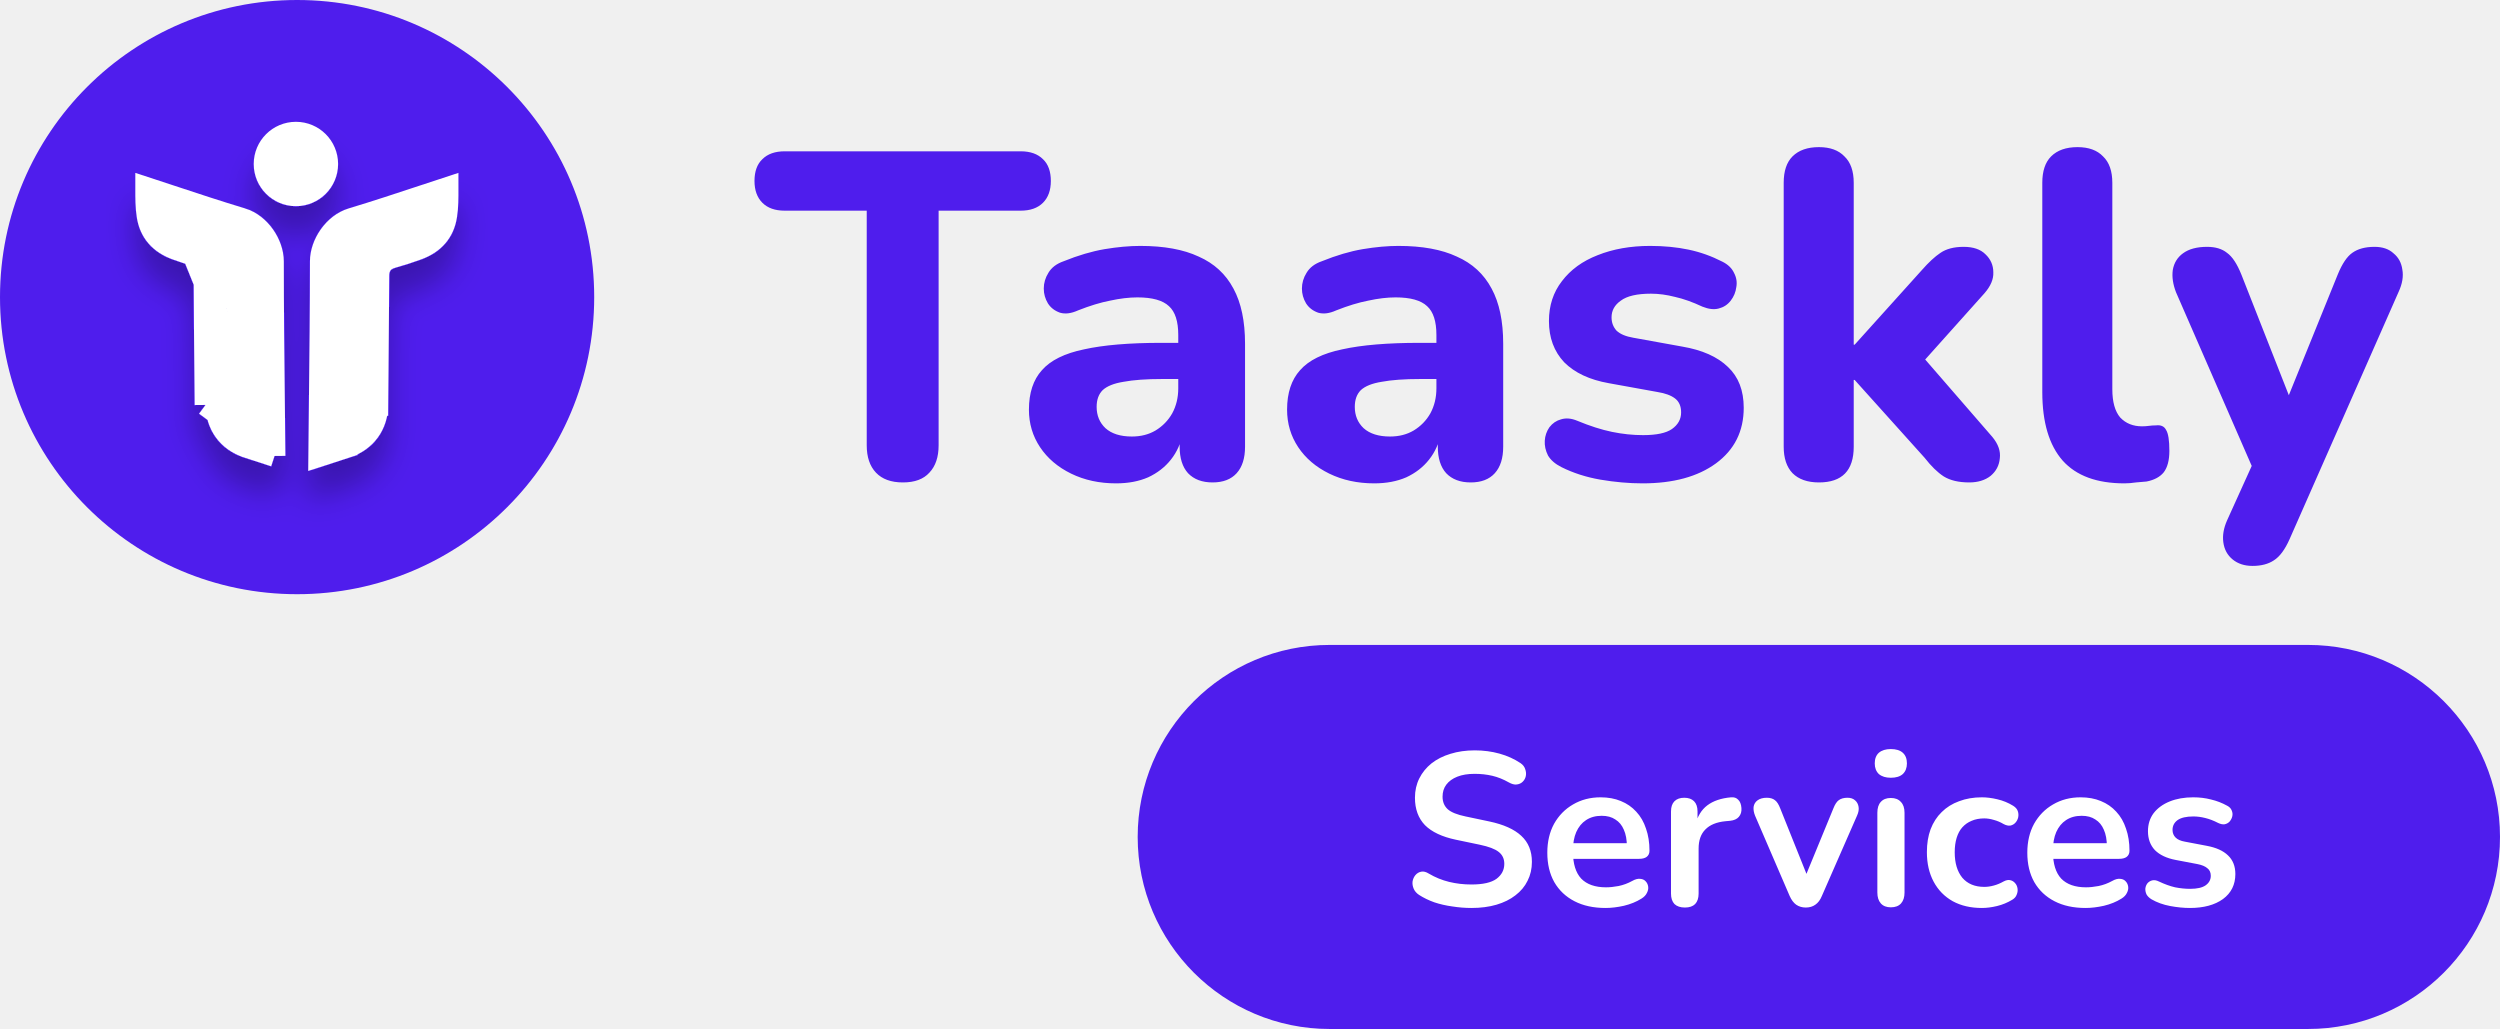
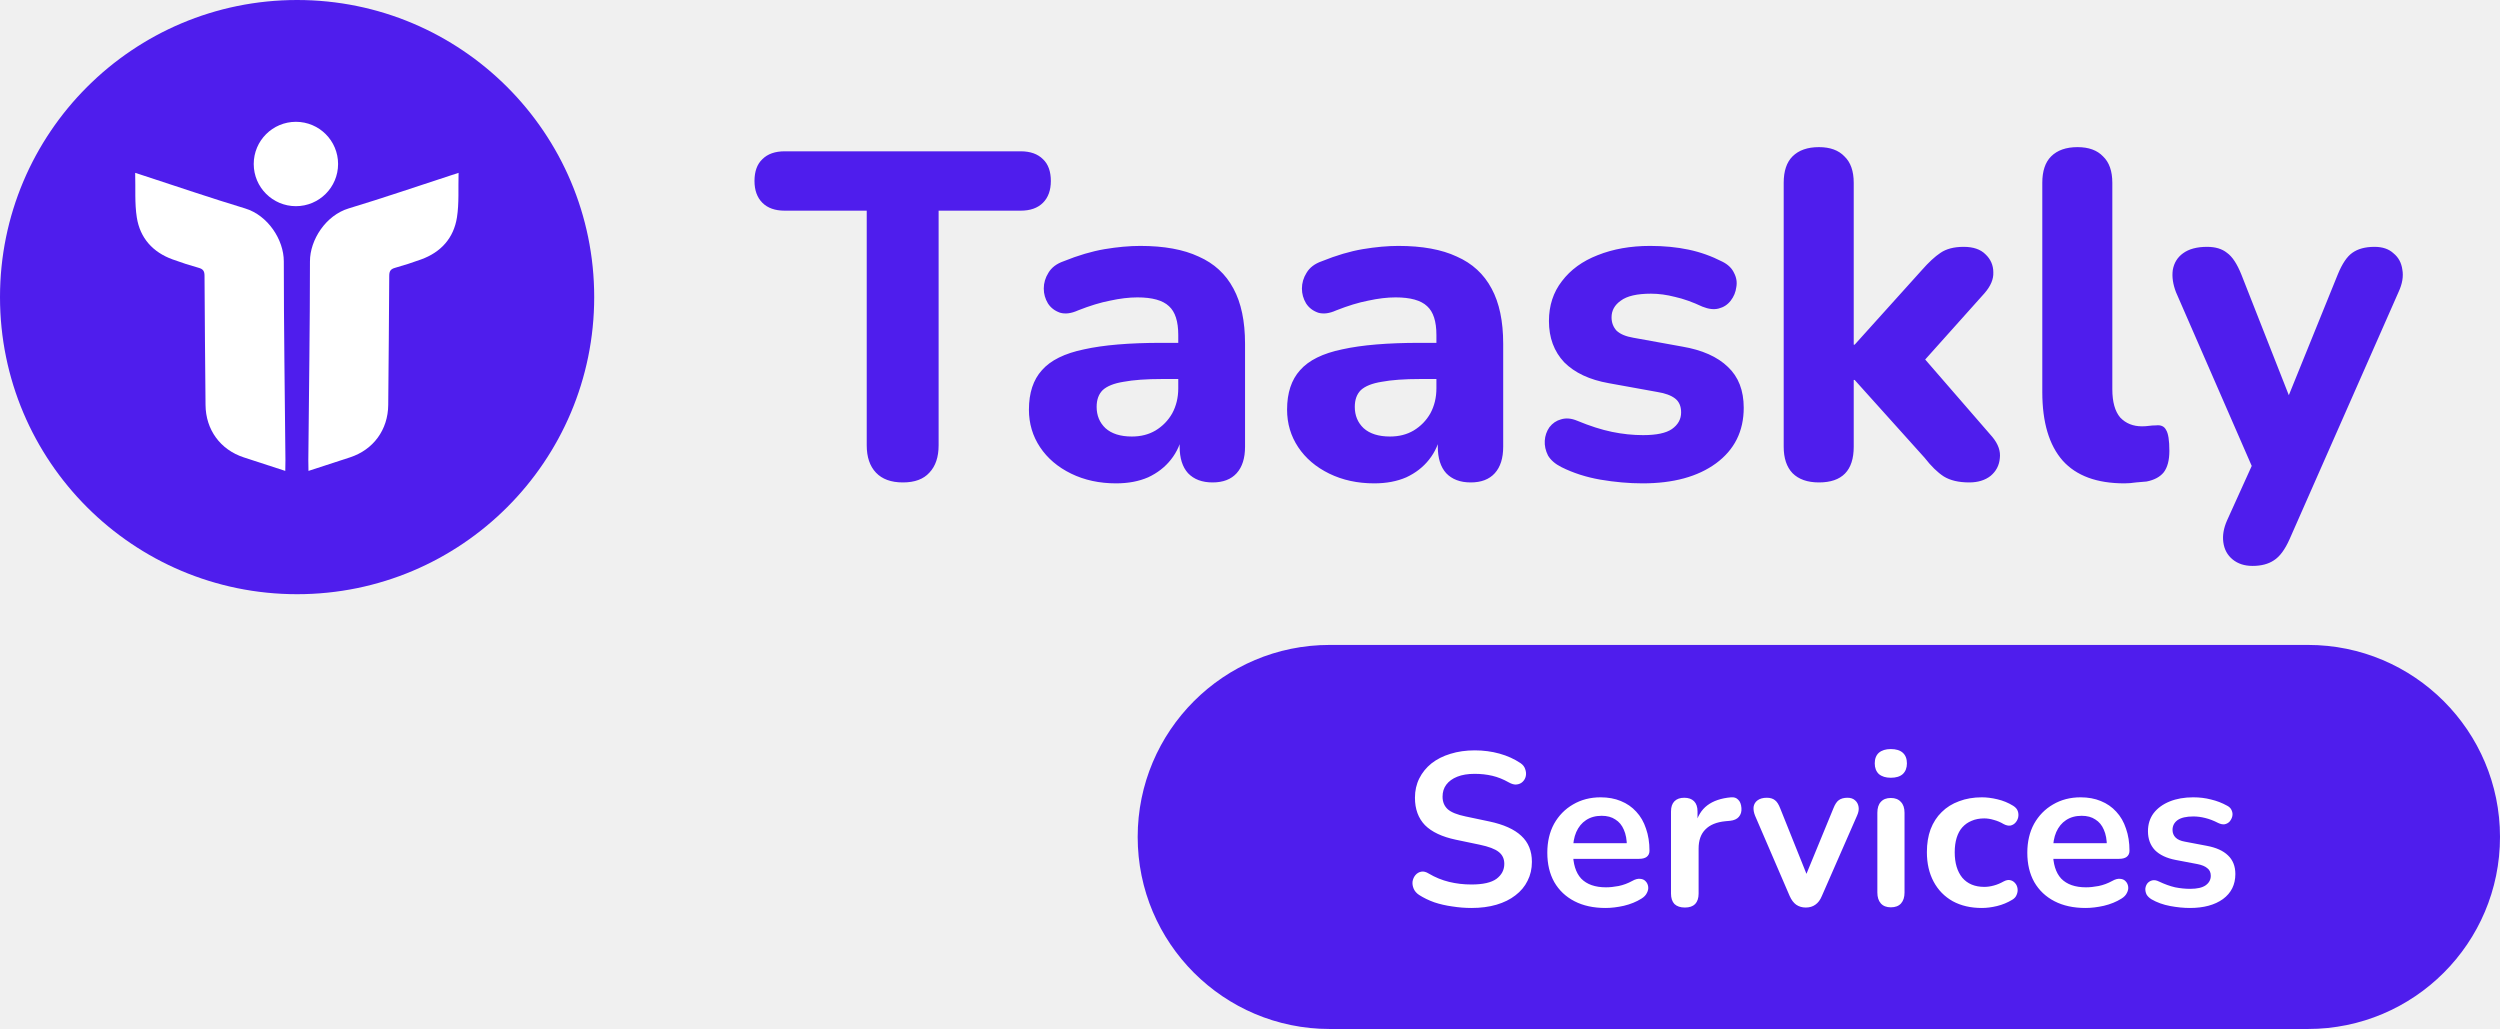
<svg xmlns="http://www.w3.org/2000/svg" width="345" height="142" viewBox="0 0 345 142" fill="none">
  <rect width="82" height="82" rx="41" fill="#4F1DED" />
-   <g filter="url(#filter0_d_369_400)">
-     <path d="M37.885 62.924C37.862 60.466 37.835 58.006 37.808 55.545C37.737 49.056 37.666 42.558 37.665 36.064V36.063C37.665 33.69 35.849 30.941 33.391 30.199L33.39 30.199C30.032 29.184 26.689 28.078 23.368 26.979C22.301 26.626 21.236 26.274 20.174 25.926C20.174 25.953 20.174 25.979 20.174 26.006C20.172 27.361 20.169 28.543 20.36 29.764L20.36 29.765C20.713 32.025 22.055 33.566 24.335 34.391L24.335 34.391C25.487 34.808 26.643 35.188 27.805 35.51L27.805 35.51C28.24 35.631 28.823 35.863 29.243 36.422C29.658 36.975 29.723 37.596 29.724 38.041M37.885 62.924L27.404 36.955C28.017 37.126 28.222 37.4 28.224 38.047C28.242 42.441 28.282 46.836 28.323 51.23C28.337 52.782 28.351 54.332 28.364 55.883M37.885 62.924C37.82 62.903 37.755 62.882 37.69 62.861C36.477 62.467 35.292 62.081 34.106 61.693L34.105 61.692C31.482 60.833 29.888 58.647 29.864 55.87M37.885 62.924L28.364 55.883M29.724 38.041L28.225 38.047L29.724 38.041C29.724 38.041 29.724 38.041 29.724 38.041ZM29.724 38.041C29.742 42.432 29.782 46.82 29.823 51.214C29.837 52.765 29.851 54.318 29.864 55.87M29.864 55.87L28.364 55.883M29.864 55.87C29.864 55.87 29.864 55.871 29.864 55.871L28.364 55.883" fill="white" stroke="white" stroke-width="3" />
-     <path d="M52.075 55.871C52.088 54.318 52.102 52.765 52.116 51.214C52.156 46.82 52.196 42.431 52.215 38.041C52.216 37.595 52.281 36.975 52.696 36.422C53.115 35.863 53.698 35.631 54.133 35.51L54.134 35.51C55.295 35.188 56.452 34.808 57.603 34.391L57.603 34.391C59.883 33.566 61.226 32.025 61.578 29.765L61.578 29.764C61.77 28.543 61.767 27.361 61.764 26.006C61.764 25.979 61.764 25.953 61.764 25.926C60.704 26.274 59.641 26.626 58.576 26.978C55.254 28.077 51.909 29.184 48.548 30.199L48.548 30.199C46.09 30.941 44.274 33.69 44.274 36.063V36.064C44.272 42.558 44.202 49.056 44.131 55.545C44.104 58.006 44.077 60.466 44.054 62.924C44.119 62.903 44.184 62.882 44.249 62.861C45.462 62.467 46.647 62.081 47.833 61.693L47.833 61.692C50.457 60.833 52.051 58.647 52.075 55.871ZM52.075 55.871C52.075 55.871 52.075 55.87 52.075 55.87L53.575 55.883L52.075 55.871Z" fill="white" stroke="white" stroke-width="3" />
-     <path d="M45.156 22.631C45.156 25.017 43.222 26.952 40.836 26.952C38.449 26.952 36.514 25.017 36.514 22.631C36.514 20.244 38.449 18.31 40.836 18.31C43.222 18.31 45.156 20.244 45.156 22.631Z" fill="white" stroke="white" stroke-width="3" />
-   </g>
+   <path d="M18.655 23.852C18.717 26.02 18.573 28.043 18.878 29.996C19.324 32.849 21.081 34.809 23.825 35.801C25.003 36.228 26.197 36.62 27.404 36.955C28.017 37.126 28.222 37.4 28.224 38.047C28.249 43.992 28.314 49.938 28.364 55.883C28.393 59.299 30.399 62.057 33.639 63.118C35.513 63.732 37.39 64.34 39.369 64.985C39.377 64.439 39.395 63.971 39.39 63.502C39.307 54.356 39.167 45.21 39.165 36.063C39.165 33.091 36.973 29.714 33.824 28.763C29.073 27.327 24.371 25.714 19.649 24.176C19.378 24.088 19.107 24 18.655 23.852Z" fill="white" />
+   <path d="M63.284 23.852C63.221 26.02 63.366 28.043 63.06 29.996C62.615 32.849 60.857 34.809 58.114 35.801C56.935 36.228 55.741 36.62 54.535 36.955C53.921 37.126 53.717 37.4 53.715 38.047C53.69 43.992 53.625 49.938 53.575 55.883C53.545 59.299 51.54 62.057 48.3 63.118C46.426 63.732 44.548 64.34 42.57 64.985C42.561 64.439 42.544 63.971 42.548 63.502C42.632 54.356 42.772 45.21 42.774 36.063C42.774 33.091 44.965 29.714 48.114 28.763C52.868 27.327 57.569 25.714 62.291 24.176C62.56 24.088 62.831 24 63.284 23.852Z" fill="white" />
+   <path d="M40.836 28.452C44.05 28.452 46.656 25.846 46.656 22.631C46.656 19.416 44.05 16.81 40.836 16.81C37.621 16.81 35.014 19.416 35.014 22.631C35.014 25.846 37.621 28.452 40.836 28.452Z" fill="white" />
  <path d="M124.601 66.576C122.979 66.576 121.742 66.128 120.889 65.232C120.035 64.336 119.609 63.077 119.609 61.456V29.072H108.281C106.958 29.072 105.934 28.709 105.209 27.984C104.483 27.259 104.12 26.256 104.12 24.976C104.12 23.653 104.483 22.651 105.209 21.968C105.934 21.243 106.958 20.88 108.281 20.88H140.857C142.179 20.88 143.203 21.243 143.929 21.968C144.654 22.651 145.017 23.653 145.017 24.976C145.017 26.256 144.654 27.259 143.929 27.984C143.203 28.709 142.179 29.072 140.857 29.072H129.529V61.456C129.529 63.077 129.102 64.336 128.249 65.232C127.438 66.128 126.222 66.576 124.601 66.576ZM154.024 66.704C151.72 66.704 149.65 66.256 147.816 65.36C145.981 64.464 144.552 63.248 143.528 61.712C142.504 60.176 141.992 58.448 141.992 56.528C141.992 54.224 142.589 52.411 143.784 51.088C144.978 49.723 146.92 48.763 149.608 48.208C152.296 47.611 155.858 47.312 160.296 47.312H163.688V52.304H160.36C158.184 52.304 156.413 52.432 155.048 52.688C153.725 52.901 152.765 53.285 152.168 53.84C151.613 54.395 151.336 55.163 151.336 56.144C151.336 57.339 151.741 58.32 152.552 59.088C153.405 59.856 154.621 60.24 156.2 60.24C157.437 60.24 158.525 59.963 159.464 59.408C160.445 58.811 161.213 58.021 161.768 57.04C162.322 56.016 162.6 54.864 162.6 53.584V46.224C162.6 44.347 162.173 43.024 161.32 42.256C160.466 41.445 159.016 41.04 156.968 41.04C155.816 41.04 154.557 41.189 153.192 41.488C151.869 41.744 150.397 42.192 148.776 42.832C147.837 43.259 147.005 43.365 146.28 43.152C145.554 42.896 145 42.469 144.616 41.872C144.232 41.232 144.04 40.549 144.04 39.824C144.04 39.056 144.253 38.331 144.68 37.648C145.106 36.923 145.81 36.389 146.792 36.048C148.797 35.237 150.674 34.683 152.424 34.384C154.216 34.085 155.858 33.936 157.352 33.936C160.637 33.936 163.325 34.427 165.416 35.408C167.549 36.347 169.149 37.819 170.216 39.824C171.282 41.787 171.816 44.325 171.816 47.44V61.648C171.816 63.227 171.432 64.443 170.664 65.296C169.896 66.149 168.786 66.576 167.336 66.576C165.885 66.576 164.754 66.149 163.944 65.296C163.176 64.443 162.792 63.227 162.792 61.648V59.28L163.24 59.664C162.984 61.115 162.429 62.373 161.576 63.44C160.765 64.464 159.72 65.275 158.44 65.872C157.16 66.427 155.688 66.704 154.024 66.704ZM189.649 66.704C187.345 66.704 185.275 66.256 183.441 65.36C181.606 64.464 180.177 63.248 179.153 61.712C178.129 60.176 177.617 58.448 177.617 56.528C177.617 54.224 178.214 52.411 179.409 51.088C180.603 49.723 182.545 48.763 185.233 48.208C187.921 47.611 191.483 47.312 195.921 47.312H199.313V52.304H195.985C193.809 52.304 192.038 52.432 190.673 52.688C189.35 52.901 188.39 53.285 187.793 53.84C187.238 54.395 186.961 55.163 186.961 56.144C186.961 57.339 187.366 58.32 188.177 59.088C189.03 59.856 190.246 60.24 191.825 60.24C193.062 60.24 194.15 59.963 195.089 59.408C196.07 58.811 196.838 58.021 197.393 57.04C197.947 56.016 198.225 54.864 198.225 53.584V46.224C198.225 44.347 197.798 43.024 196.945 42.256C196.091 41.445 194.641 41.04 192.593 41.04C191.441 41.04 190.182 41.189 188.817 41.488C187.494 41.744 186.022 42.192 184.401 42.832C183.462 43.259 182.63 43.365 181.905 43.152C181.179 42.896 180.625 42.469 180.241 41.872C179.857 41.232 179.665 40.549 179.665 39.824C179.665 39.056 179.878 38.331 180.305 37.648C180.731 36.923 181.435 36.389 182.417 36.048C184.422 35.237 186.299 34.683 188.049 34.384C189.841 34.085 191.483 33.936 192.977 33.936C196.262 33.936 198.95 34.427 201.041 35.408C203.174 36.347 204.774 37.819 205.841 39.824C206.907 41.787 207.441 44.325 207.441 47.44V61.648C207.441 63.227 207.057 64.443 206.289 65.296C205.521 66.149 204.411 66.576 202.961 66.576C201.51 66.576 200.379 66.149 199.569 65.296C198.801 64.443 198.417 63.227 198.417 61.648V59.28L198.865 59.664C198.609 61.115 198.054 62.373 197.201 63.44C196.39 64.464 195.345 65.275 194.065 65.872C192.785 66.427 191.313 66.704 189.649 66.704ZM226.682 66.704C224.804 66.704 222.863 66.533 220.858 66.192C218.895 65.851 217.103 65.275 215.482 64.464C214.628 64.037 214.01 63.504 213.626 62.864C213.284 62.181 213.135 61.499 213.178 60.816C213.22 60.133 213.434 59.515 213.818 58.96C214.244 58.405 214.778 58.043 215.418 57.872C216.1 57.659 216.847 57.723 217.658 58.064C219.407 58.789 221.007 59.301 222.458 59.6C223.908 59.899 225.338 60.048 226.746 60.048C228.58 60.048 229.903 59.771 230.714 59.216C231.567 58.619 231.994 57.851 231.994 56.912C231.994 56.059 231.716 55.419 231.162 54.992C230.607 54.565 229.796 54.267 228.73 54.096L222.01 52.88C219.364 52.411 217.316 51.451 215.866 50C214.458 48.507 213.754 46.608 213.754 44.304C213.754 42.171 214.351 40.336 215.546 38.8C216.74 37.221 218.383 36.027 220.474 35.216C222.607 34.363 225.018 33.936 227.706 33.936C229.626 33.936 231.396 34.107 233.018 34.448C234.639 34.789 236.196 35.344 237.69 36.112C238.458 36.496 238.991 37.008 239.29 37.648C239.631 38.288 239.738 38.949 239.61 39.632C239.524 40.315 239.268 40.933 238.842 41.488C238.415 42.043 237.86 42.405 237.178 42.576C236.538 42.747 235.791 42.661 234.938 42.32C233.572 41.68 232.314 41.232 231.162 40.976C230.01 40.677 228.9 40.528 227.833 40.528C225.914 40.528 224.527 40.848 223.674 41.488C222.82 42.085 222.394 42.853 222.394 43.792C222.394 44.517 222.628 45.136 223.098 45.648C223.61 46.117 224.378 46.437 225.402 46.608L232.122 47.824C234.895 48.293 237.007 49.232 238.458 50.64C239.908 52.005 240.634 53.883 240.634 56.272C240.634 59.515 239.354 62.075 236.794 63.952C234.276 65.787 230.906 66.704 226.682 66.704ZM251.014 66.576C249.435 66.576 248.219 66.149 247.366 65.296C246.555 64.443 246.15 63.227 246.15 61.648V25.232C246.15 23.611 246.555 22.395 247.366 21.584C248.219 20.731 249.435 20.304 251.014 20.304C252.55 20.304 253.723 20.731 254.534 21.584C255.387 22.395 255.814 23.611 255.814 25.232V47.568H255.942L265.222 37.264C266.16 36.197 267.014 35.408 267.782 34.896C268.592 34.341 269.659 34.064 270.982 34.064C272.304 34.064 273.307 34.405 273.99 35.088C274.715 35.771 275.078 36.603 275.078 37.584C275.12 38.523 274.715 39.483 273.862 40.464L264.07 51.408V47.76L274.95 60.304C275.76 61.285 276.102 62.267 275.974 63.248C275.888 64.229 275.462 65.04 274.694 65.68C273.926 66.277 272.944 66.576 271.75 66.576C270.299 66.576 269.126 66.299 268.23 65.744C267.376 65.189 266.502 64.336 265.606 63.184L255.942 52.432H255.814V61.648C255.814 64.933 254.214 66.576 251.014 66.576ZM293.165 66.704C289.368 66.704 286.53 65.659 284.653 63.568C282.776 61.435 281.837 58.277 281.837 54.096V25.232C281.837 23.611 282.242 22.395 283.053 21.584C283.906 20.731 285.122 20.304 286.701 20.304C288.237 20.304 289.41 20.731 290.221 21.584C291.074 22.395 291.501 23.611 291.501 25.232V53.712C291.501 55.461 291.864 56.763 292.589 57.616C293.357 58.427 294.36 58.832 295.597 58.832C295.938 58.832 296.258 58.811 296.557 58.768C296.856 58.725 297.176 58.704 297.517 58.704C298.2 58.619 298.669 58.832 298.925 59.344C299.224 59.813 299.373 60.773 299.373 62.224C299.373 63.504 299.117 64.485 298.605 65.168C298.093 65.808 297.304 66.235 296.237 66.448C295.81 66.491 295.32 66.533 294.765 66.576C294.21 66.661 293.677 66.704 293.165 66.704ZM310.851 78.096C309.741 78.096 308.824 77.797 308.099 77.2C307.373 76.603 306.947 75.813 306.819 74.832C306.691 73.893 306.861 72.891 307.331 71.824L311.619 62.352V66.32L300.291 40.336C299.864 39.227 299.715 38.203 299.843 37.264C300.013 36.283 300.483 35.515 301.251 34.96C302.061 34.363 303.171 34.064 304.579 34.064C305.731 34.064 306.648 34.341 307.331 34.896C308.056 35.408 308.717 36.411 309.315 37.904L316.867 57.104H314.819L322.627 37.84C323.224 36.389 323.885 35.408 324.611 34.896C325.379 34.341 326.403 34.064 327.683 34.064C328.792 34.064 329.667 34.363 330.307 34.96C330.989 35.515 331.395 36.261 331.523 37.2C331.693 38.139 331.523 39.163 331.011 40.272L315.971 74.384C315.331 75.835 314.605 76.816 313.795 77.328C313.027 77.84 312.045 78.096 310.851 78.096Z" fill="#4F1DED" />
  <rect x="157" y="89" width="188" height="53" rx="26.5" fill="#4F1DED" />
  <path d="M203.063 125.3C202.183 125.3 201.303 125.23 200.423 125.09C199.543 124.97 198.713 124.78 197.933 124.52C197.153 124.24 196.453 123.9 195.833 123.5C195.473 123.26 195.223 122.97 195.083 122.63C194.943 122.29 194.893 121.96 194.933 121.64C194.993 121.3 195.123 121.01 195.323 120.77C195.543 120.51 195.813 120.35 196.133 120.29C196.453 120.23 196.803 120.32 197.183 120.56C198.063 121.08 198.993 121.46 199.973 121.7C200.953 121.94 201.983 122.06 203.063 122.06C204.643 122.06 205.793 121.8 206.513 121.28C207.233 120.74 207.593 120.05 207.593 119.21C207.593 118.51 207.333 117.96 206.813 117.56C206.313 117.16 205.443 116.83 204.203 116.57L200.903 115.88C199.003 115.48 197.583 114.81 196.643 113.87C195.723 112.91 195.263 111.65 195.263 110.09C195.263 109.11 195.463 108.22 195.863 107.42C196.263 106.62 196.823 105.93 197.543 105.35C198.283 104.77 199.153 104.33 200.153 104.03C201.173 103.71 202.293 103.55 203.513 103.55C204.713 103.55 205.853 103.7 206.933 104C208.013 104.3 208.983 104.74 209.843 105.32C210.163 105.54 210.373 105.81 210.473 106.13C210.593 106.45 210.623 106.77 210.563 107.09C210.503 107.39 210.363 107.65 210.143 107.87C209.923 108.09 209.643 108.22 209.303 108.26C208.983 108.3 208.613 108.2 208.193 107.96C207.453 107.54 206.703 107.24 205.943 107.06C205.183 106.88 204.363 106.79 203.483 106.79C202.563 106.79 201.773 106.92 201.113 107.18C200.453 107.44 199.943 107.81 199.583 108.29C199.243 108.75 199.073 109.3 199.073 109.94C199.073 110.66 199.313 111.24 199.793 111.68C200.273 112.1 201.093 112.43 202.253 112.67L205.523 113.36C207.503 113.78 208.973 114.44 209.933 115.34C210.913 116.24 211.403 117.44 211.403 118.94C211.403 119.9 211.203 120.77 210.803 121.55C210.423 122.33 209.863 123 209.123 123.56C208.403 124.12 207.533 124.55 206.513 124.85C205.493 125.15 204.343 125.3 203.063 125.3ZM221.569 125.3C219.909 125.3 218.479 124.99 217.279 124.37C216.079 123.75 215.149 122.87 214.489 121.73C213.849 120.59 213.529 119.24 213.529 117.68C213.529 116.16 213.839 114.83 214.459 113.69C215.099 112.55 215.969 111.66 217.069 111.02C218.189 110.36 219.459 110.03 220.879 110.03C221.919 110.03 222.849 110.2 223.669 110.54C224.509 110.88 225.219 111.37 225.799 112.01C226.399 112.65 226.849 113.43 227.149 114.35C227.469 115.25 227.629 116.27 227.629 117.41C227.629 117.77 227.499 118.05 227.239 118.25C226.999 118.43 226.649 118.52 226.189 118.52H216.559V116.36H224.989L224.509 116.81C224.509 115.89 224.369 115.12 224.089 114.5C223.829 113.88 223.439 113.41 222.919 113.09C222.419 112.75 221.789 112.58 221.029 112.58C220.189 112.58 219.469 112.78 218.869 113.18C218.289 113.56 217.839 114.11 217.519 114.83C217.219 115.53 217.069 116.37 217.069 117.35V117.56C217.069 119.2 217.449 120.43 218.209 121.25C218.989 122.05 220.129 122.45 221.629 122.45C222.149 122.45 222.729 122.39 223.369 122.27C224.029 122.13 224.649 121.9 225.229 121.58C225.649 121.34 226.019 121.24 226.339 121.28C226.659 121.3 226.909 121.41 227.089 121.61C227.289 121.81 227.409 122.06 227.449 122.36C227.489 122.64 227.429 122.93 227.269 123.23C227.129 123.53 226.879 123.79 226.519 124.01C225.819 124.45 225.009 124.78 224.089 125C223.189 125.2 222.349 125.3 221.569 125.3ZM232.518 125.24C231.898 125.24 231.418 125.08 231.078 124.76C230.758 124.42 230.598 123.94 230.598 123.32V111.98C230.598 111.36 230.758 110.89 231.078 110.57C231.398 110.25 231.848 110.09 232.428 110.09C233.008 110.09 233.458 110.25 233.778 110.57C234.098 110.89 234.258 111.36 234.258 111.98V113.87H233.958C234.238 112.67 234.788 111.76 235.608 111.14C236.428 110.52 237.518 110.15 238.878 110.03C239.298 109.99 239.628 110.1 239.868 110.36C240.128 110.6 240.278 110.98 240.318 111.5C240.358 112 240.238 112.41 239.958 112.73C239.698 113.03 239.298 113.21 238.758 113.27L238.098 113.33C236.878 113.45 235.958 113.83 235.338 114.47C234.718 115.09 234.408 115.97 234.408 117.11V123.32C234.408 123.94 234.248 124.42 233.928 124.76C233.608 125.08 233.138 125.24 232.518 125.24ZM249.195 125.24C248.695 125.24 248.255 125.11 247.875 124.85C247.515 124.59 247.215 124.19 246.975 123.65L242.205 112.58C242.025 112.14 241.955 111.73 241.995 111.35C242.055 110.97 242.235 110.67 242.535 110.45C242.855 110.21 243.285 110.09 243.825 110.09C244.285 110.09 244.655 110.2 244.935 110.42C245.215 110.62 245.465 111.01 245.685 111.59L249.735 121.7H248.835L253.005 111.56C253.225 111 253.475 110.62 253.755 110.42C254.055 110.2 254.455 110.09 254.955 110.09C255.395 110.09 255.745 110.21 256.005 110.45C256.265 110.67 256.425 110.97 256.485 111.35C256.545 111.71 256.475 112.11 256.275 112.55L251.415 123.65C251.195 124.19 250.895 124.59 250.515 124.85C250.155 125.11 249.715 125.24 249.195 125.24ZM260.935 125.21C260.335 125.21 259.875 125.03 259.555 124.67C259.235 124.31 259.075 123.81 259.075 123.17V112.16C259.075 111.5 259.235 111 259.555 110.66C259.875 110.3 260.335 110.12 260.935 110.12C261.535 110.12 261.995 110.3 262.315 110.66C262.655 111 262.825 111.5 262.825 112.16V123.17C262.825 123.81 262.665 124.31 262.345 124.67C262.025 125.03 261.555 125.21 260.935 125.21ZM260.935 107.33C260.235 107.33 259.685 107.16 259.285 106.82C258.905 106.46 258.715 105.97 258.715 105.35C258.715 104.71 258.905 104.22 259.285 103.88C259.685 103.54 260.235 103.37 260.935 103.37C261.655 103.37 262.205 103.54 262.585 103.88C262.965 104.22 263.155 104.71 263.155 105.35C263.155 105.97 262.965 106.46 262.585 106.82C262.205 107.16 261.655 107.33 260.935 107.33ZM273.501 125.3C271.961 125.3 270.621 124.99 269.481 124.37C268.341 123.73 267.461 122.83 266.841 121.67C266.221 120.51 265.911 119.15 265.911 117.59C265.911 116.41 266.081 115.36 266.421 114.44C266.781 113.5 267.291 112.71 267.951 112.07C268.611 111.41 269.411 110.91 270.351 110.57C271.291 110.21 272.341 110.03 273.501 110.03C274.161 110.03 274.871 110.12 275.631 110.3C276.411 110.48 277.141 110.78 277.821 111.2C278.141 111.4 278.351 111.64 278.451 111.92C278.551 112.2 278.571 112.49 278.511 112.79C278.451 113.07 278.321 113.32 278.121 113.54C277.941 113.74 277.711 113.87 277.431 113.93C277.151 113.97 276.841 113.9 276.501 113.72C276.061 113.46 275.611 113.27 275.151 113.15C274.691 113.01 274.251 112.94 273.831 112.94C273.171 112.94 272.591 113.05 272.091 113.27C271.591 113.47 271.161 113.77 270.801 114.17C270.461 114.55 270.201 115.03 270.021 115.61C269.841 116.19 269.751 116.86 269.751 117.62C269.751 119.1 270.101 120.27 270.801 121.13C271.521 121.97 272.531 122.39 273.831 122.39C274.251 122.39 274.681 122.33 275.121 122.21C275.581 122.09 276.041 121.9 276.501 121.64C276.841 121.46 277.141 121.4 277.401 121.46C277.681 121.52 277.911 121.66 278.091 121.88C278.271 122.08 278.381 122.33 278.421 122.63C278.461 122.91 278.421 123.19 278.301 123.47C278.201 123.75 278.001 123.98 277.701 124.16C277.041 124.56 276.341 124.85 275.601 125.03C274.861 125.21 274.161 125.3 273.501 125.3ZM287.809 125.3C286.149 125.3 284.719 124.99 283.519 124.37C282.319 123.75 281.389 122.87 280.729 121.73C280.089 120.59 279.769 119.24 279.769 117.68C279.769 116.16 280.079 114.83 280.699 113.69C281.339 112.55 282.209 111.66 283.309 111.02C284.429 110.36 285.699 110.03 287.119 110.03C288.159 110.03 289.089 110.2 289.909 110.54C290.749 110.88 291.459 111.37 292.039 112.01C292.639 112.65 293.089 113.43 293.389 114.35C293.709 115.25 293.869 116.27 293.869 117.41C293.869 117.77 293.739 118.05 293.479 118.25C293.239 118.43 292.889 118.52 292.429 118.52H282.799V116.36H291.229L290.749 116.81C290.749 115.89 290.609 115.12 290.329 114.5C290.069 113.88 289.679 113.41 289.159 113.09C288.659 112.75 288.029 112.58 287.269 112.58C286.429 112.58 285.709 112.78 285.109 113.18C284.529 113.56 284.079 114.11 283.759 114.83C283.459 115.53 283.309 116.37 283.309 117.35V117.56C283.309 119.2 283.689 120.43 284.449 121.25C285.229 122.05 286.369 122.45 287.869 122.45C288.389 122.45 288.969 122.39 289.609 122.27C290.269 122.13 290.889 121.9 291.469 121.58C291.889 121.34 292.259 121.24 292.579 121.28C292.899 121.3 293.149 121.41 293.329 121.61C293.529 121.81 293.649 122.06 293.689 122.36C293.729 122.64 293.669 122.93 293.509 123.23C293.369 123.53 293.119 123.79 292.759 124.01C292.059 124.45 291.249 124.78 290.329 125C289.429 125.2 288.589 125.3 287.809 125.3ZM302.209 125.3C301.349 125.3 300.439 125.21 299.479 125.03C298.519 124.85 297.659 124.54 296.899 124.1C296.579 123.9 296.349 123.67 296.209 123.41C296.089 123.13 296.039 122.86 296.059 122.6C296.099 122.32 296.199 122.08 296.359 121.88C296.539 121.68 296.759 121.55 297.019 121.49C297.299 121.43 297.599 121.48 297.919 121.64C298.719 122.02 299.469 122.29 300.169 122.45C300.869 122.59 301.559 122.66 302.239 122.66C303.199 122.66 303.909 122.5 304.369 122.18C304.849 121.84 305.089 121.4 305.089 120.86C305.089 120.4 304.929 120.05 304.609 119.81C304.309 119.55 303.849 119.36 303.229 119.24L300.229 118.67C298.989 118.43 298.039 117.98 297.379 117.32C296.739 116.64 296.419 115.77 296.419 114.71C296.419 113.75 296.679 112.92 297.199 112.22C297.739 111.52 298.479 110.98 299.419 110.6C300.359 110.22 301.439 110.03 302.659 110.03C303.539 110.03 304.359 110.13 305.119 110.33C305.899 110.51 306.649 110.8 307.369 111.2C307.669 111.36 307.869 111.57 307.969 111.83C308.089 112.09 308.119 112.36 308.059 112.64C307.999 112.9 307.879 113.14 307.699 113.36C307.519 113.56 307.289 113.69 307.009 113.75C306.749 113.79 306.449 113.73 306.109 113.57C305.489 113.25 304.889 113.02 304.309 112.88C303.749 112.74 303.209 112.67 302.689 112.67C301.709 112.67 300.979 112.84 300.499 113.18C300.039 113.52 299.809 113.97 299.809 114.53C299.809 114.95 299.949 115.3 300.229 115.58C300.509 115.86 300.939 116.05 301.519 116.15L304.519 116.72C305.819 116.96 306.799 117.4 307.459 118.04C308.139 118.68 308.479 119.54 308.479 120.62C308.479 122.08 307.909 123.23 306.769 124.07C305.629 124.89 304.109 125.3 302.209 125.3Z" fill="white" />
-   <defs>
-     <filter id="filter0_d_369_400" x="14.655" y="16.81" width="52.629" height="56.175" filterUnits="userSpaceOnUse" color-interpolation-filters="sRGB">
-       <feFlood flood-opacity="0" result="BackgroundImageFix" />
-       <feColorMatrix in="SourceAlpha" type="matrix" values="0 0 0 0 0 0 0 0 0 0 0 0 0 0 0 0 0 0 127 0" result="hardAlpha" />
-       <feOffset dy="4" />
-       <feGaussianBlur stdDeviation="2" />
-       <feComposite in2="hardAlpha" operator="out" />
-       <feColorMatrix type="matrix" values="0 0 0 0 0 0 0 0 0 0 0 0 0 0 0 0 0 0 0.25 0" />
-       <feBlend mode="normal" in2="BackgroundImageFix" result="effect1_dropShadow_369_400" />
-       <feBlend mode="normal" in="SourceGraphic" in2="effect1_dropShadow_369_400" result="shape" />
-     </filter>
-   </defs>
</svg>
